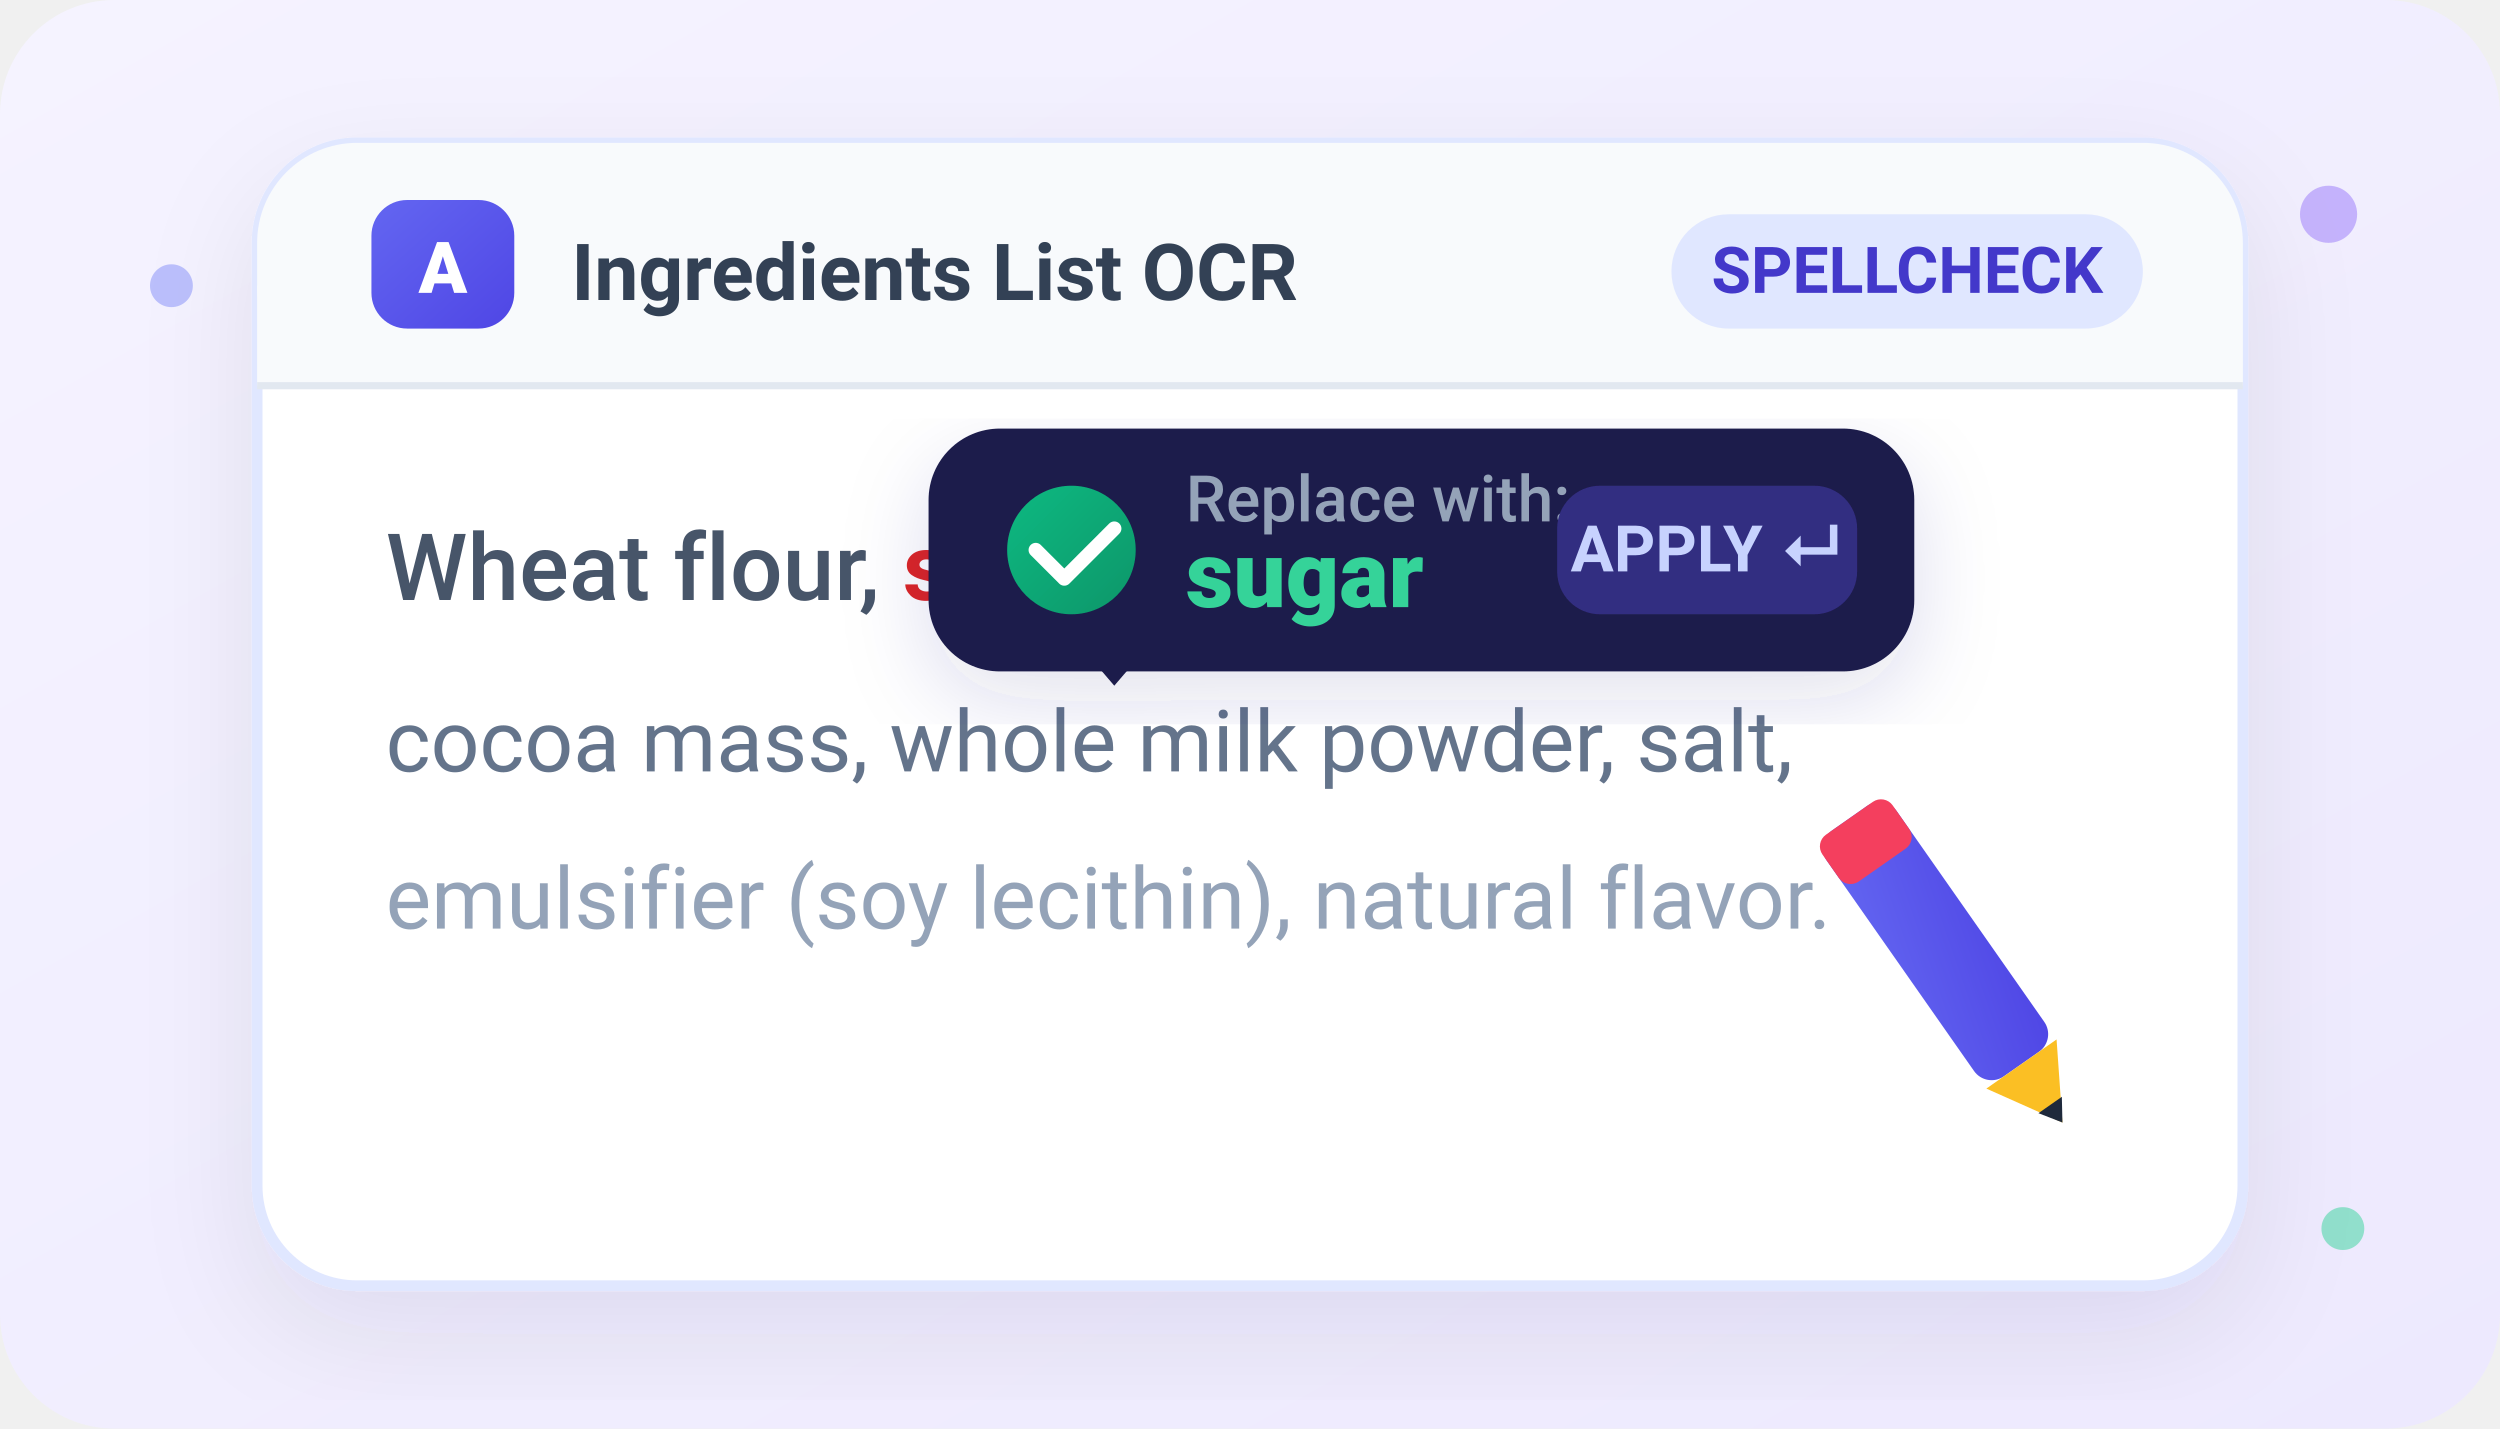
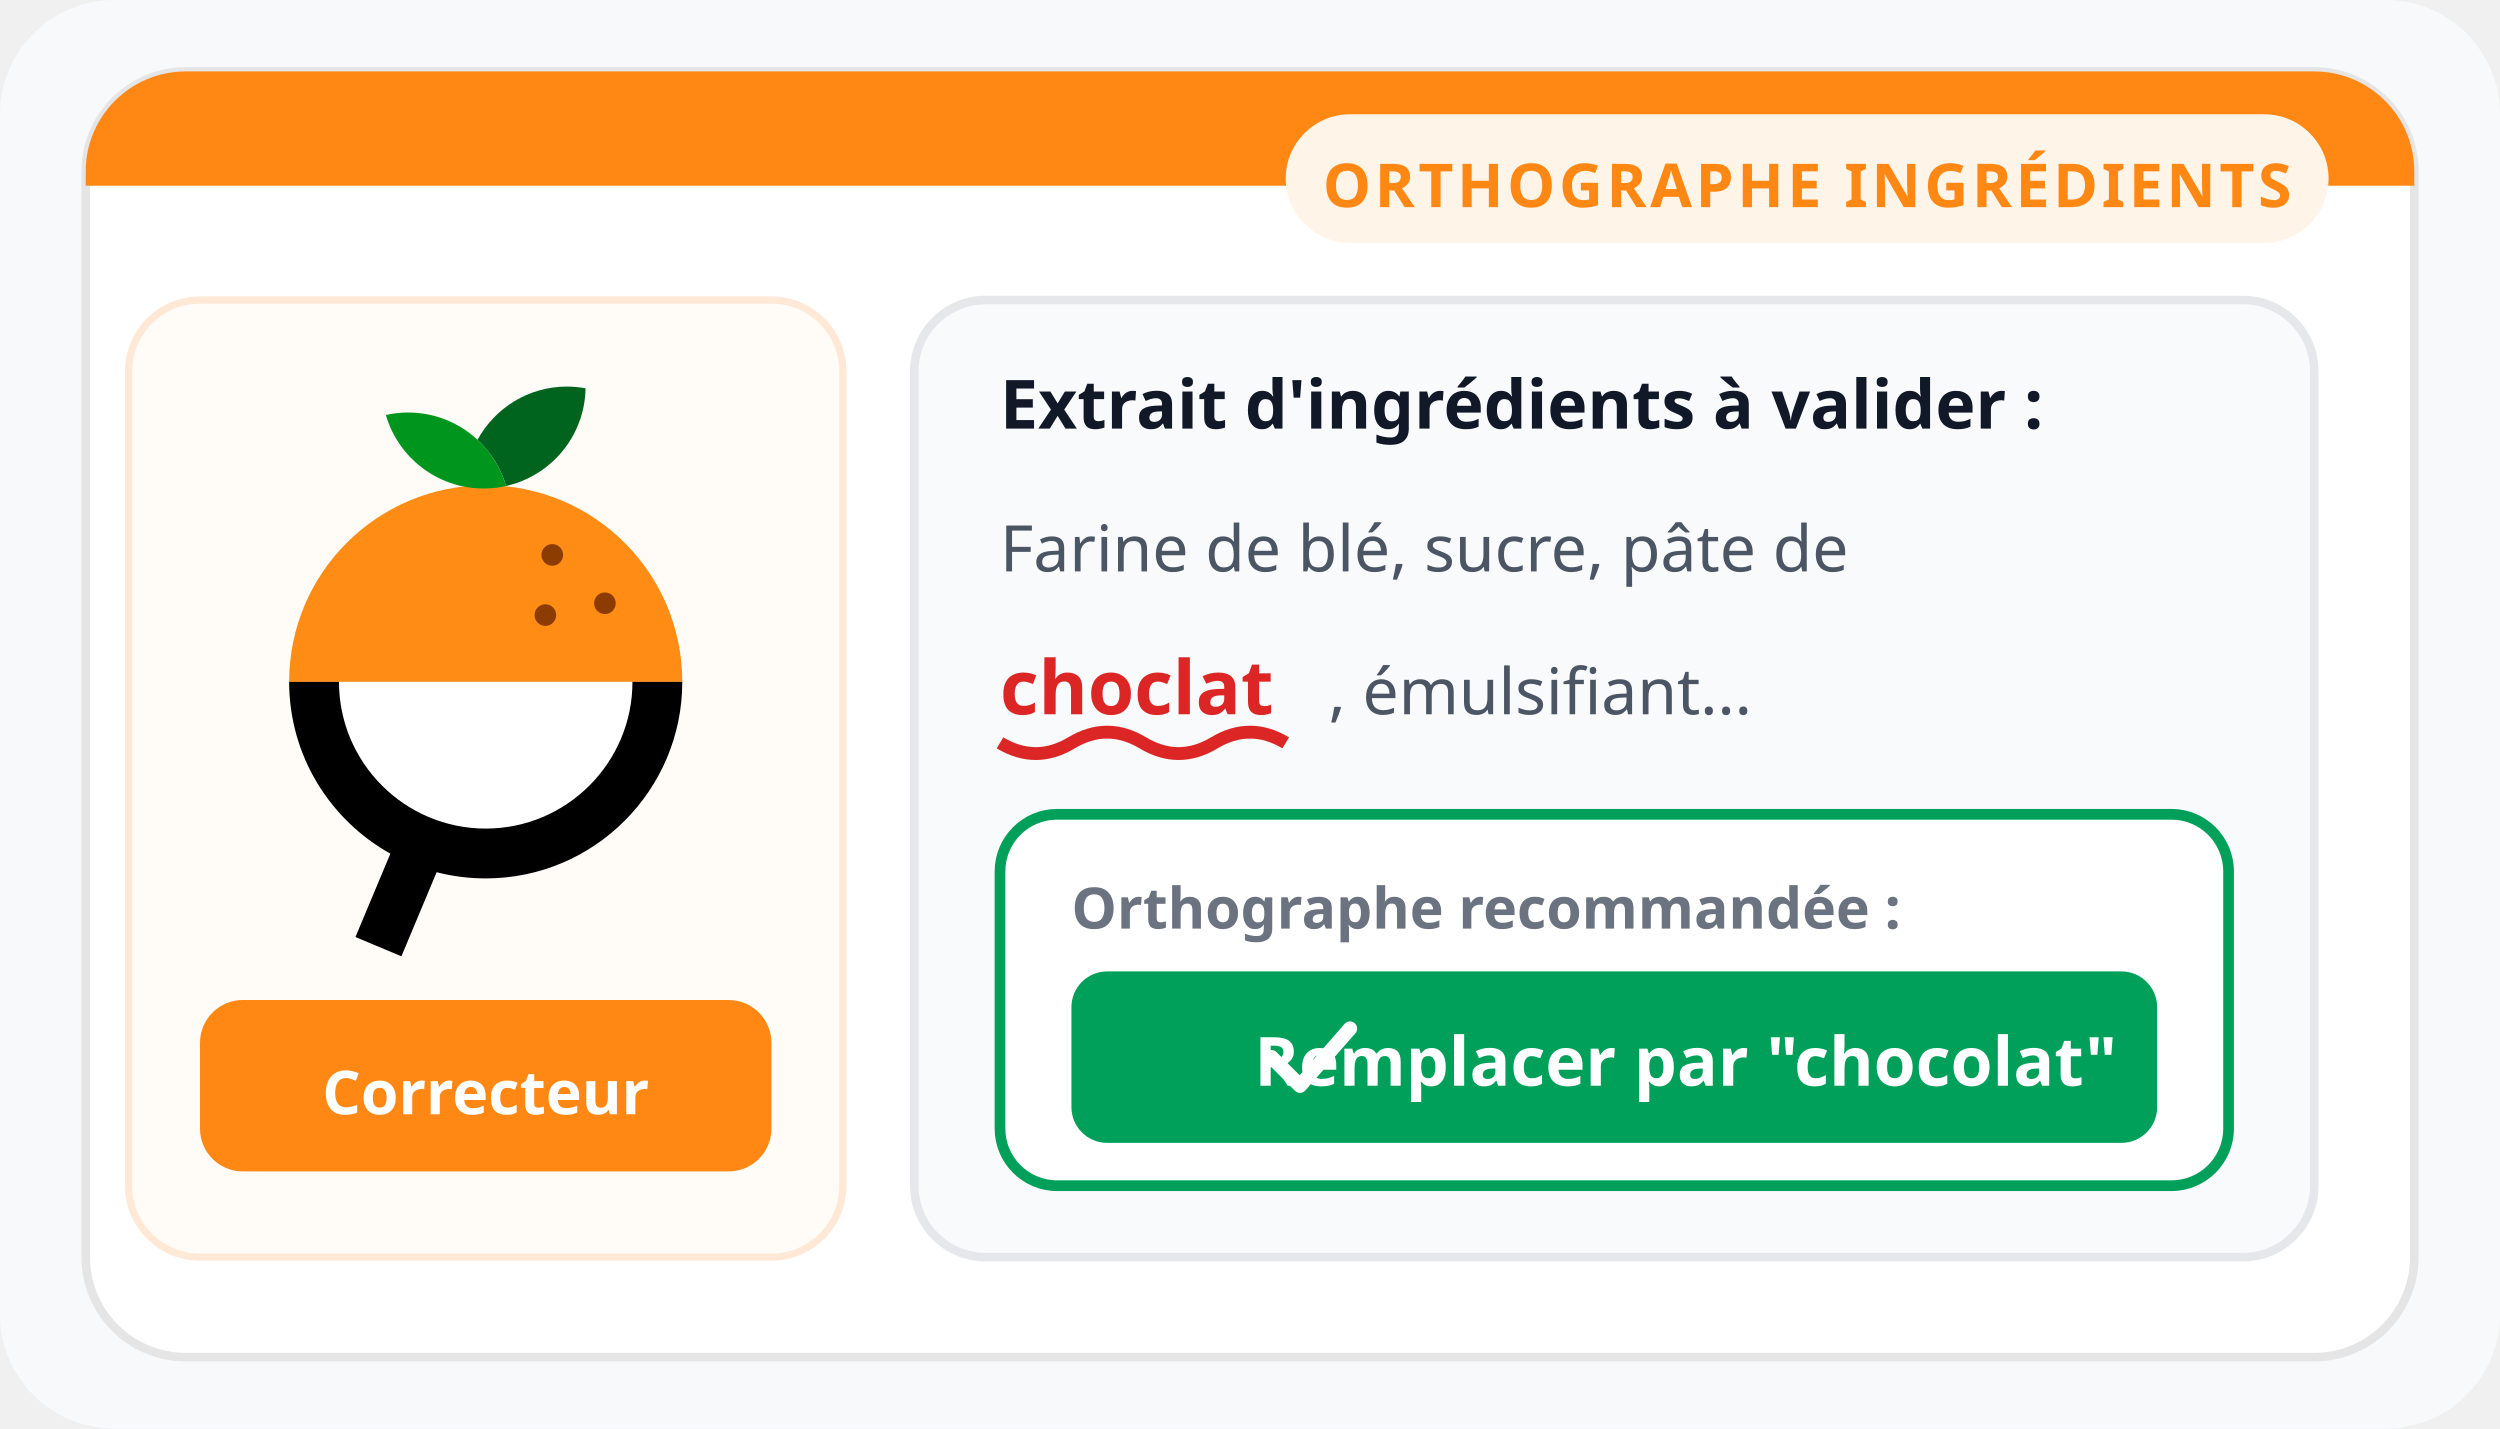
<svg xmlns="http://www.w3.org/2000/svg" viewBox="0 0 350 200" width="100%" height="100%">
-   <defs>
-     <linearGradient id="scBgGrad" x1="0%" y1="0%" x2="100%" y2="100%">
-       <stop offset="0%" stop-color="#f5f3ff" />
-       <stop offset="100%" stop-color="#ede9fe" />
-     </linearGradient>
-     <linearGradient id="scIndigo" x1="0%" y1="0%" x2="100%" y2="100%">
-       <stop offset="0%" stop-color="#6366f1" />
-       <stop offset="100%" stop-color="#4f46e5" />
-     </linearGradient>
-     <linearGradient id="scGreen" x1="0%" y1="0%" x2="100%" y2="100%">
-       <stop offset="0%" stop-color="#10b981" />
-       <stop offset="100%" stop-color="#059669" />
-     </linearGradient>
-     <filter id="scShadow" x="-10%" y="-10%" width="120%" height="120%">
-       <feDropShadow dx="0" dy="6" stdDeviation="8" flood-color="#1e1b4b" flood-opacity="0.08" />
-     </filter>
-     <filter id="scPopupShadow" x="-15%" y="-15%" width="130%" height="130%">
-       <feDropShadow dx="0" dy="4" stdDeviation="6" flood-color="#312e81" flood-opacity="0.14" />
-     </filter>
-   </defs>
-   <rect width="350" height="200" rx="16" fill="url(#scBgGrad)" />
-   <g filter="url(#scShadow)">
-     <rect x="36" y="20" width="278" height="160" rx="14" fill="#ffffff" stroke="#e0e7ff" stroke-width="1.5" />
+   <rect width="350" height="200" rx="16" fill="#F8F9FA" />
+   <rect x="12" y="10" width="326" height="180" rx="14" fill="#FFFFFF" stroke="#E5E5E5" stroke-width="1.2" />
+   <path d="M 12 24 A 14 14 0 0 1 26 10 L 324 10 A 14 14 0 0 1 338 24 L 338 26 L 12 26 Z" fill="#FF8714" />
+   <rect x="180" y="16" width="146" height="18" rx="9" fill="#FFF4E8" />
+   <text x="253" y="29" font-family="Plus Jakarta Sans, sans-serif" font-size="8.5" font-weight="700" fill="#FF8714" text-anchor="middle" letter-spacing="0.5">ORTHOGRAPHE INGRÉDIENTS</text>
+   <g transform="translate(18, 42)">
+     <rect width="100" height="134" rx="10" fill="#FFFBF7" stroke="#FFE8D6" stroke-width="1" />
+     <svg x="10" y="12" width="80" height="80" viewBox="0 0 178 178">
+       <defs id="offspell_defs3066" />
+       <g id="layer1">
+         <g id="offspell_g2997" transform="translate(-33.85,-30.075)">
+           <g id="offspell_g2989">
+             <path class="f" d="m 61.62,122.32 c 0,-33.82 27.41,-61.23 61.23,-61.23 33.82,0 61.23,27.41 61.23,61.23 z" id="offspell_path2979" style="fill:#ff8c14" />
+             <path class="e" d="m 168.55,122.32 c 0,25.24 -20.46,45.71 -45.71,45.71 -25.24,0 -45.71,-20.46 -45.71,-45.71 z" id="offspell_path2981" style="fill:#ffffff" />
+             <circle class="g" cx="143.58" cy="82.78" r="3.37" id="offspell_circle2983" style="fill:#8c3c00" />
+             <circle class="g" cx="159.98" cy="97.84" r="3.37" id="offspell_circle2985" style="fill:#8c3c00" />
+             <circle class="g" cx="141.43" cy="101.52" r="3.37" id="offspell_circle2987" style="fill:#8c3c00" />
+           </g>
+           <path d="m 93.15,175.84 -10.88,25.97 14.32,6 10.97,-26.19 c 4.89,1.26 10.01,1.93 15.29,1.93 33.76,0 61.23,-27.47 61.23,-61.23 h -15.52 c 0,25.2 -20.5,45.71 -45.71,45.71 -25.21,0 -45.71,-20.5 -45.71,-45.71 H 61.62 c 0,22.99 12.74,43.05 31.53,53.52 z" id="offspell_path2991" />
+           <path class="c" d="m 148.17,30.34 c -12.04,0 -22.5,6.71 -27.88,16.59 4.14,3.86 7.27,8.79 8.89,14.38 14.01,-3.14 24.53,-15.53 24.77,-30.43 -1.87,-0.35 -3.8,-0.53 -5.78,-0.53 z" id="offspell_path2993" style="fill:#00641e" />
+           <path class="d" d="m 98.68,38.42 c -2.38,0 -4.7,0.27 -6.94,0.77 3.83,13.23 16.03,22.91 30.5,22.91 2.38,0 4.7,-0.27 6.94,-0.77 C 125.35,48.1 113.15,38.42 98.68,38.42 Z" id="offspell_path2995" style="fill:#00961e" />
+         </g>
+       </g>
+     </svg>
+     <rect x="10" y="98" width="80" height="24" rx="6" fill="#FF8714" />
+     <text x="50" y="114" font-family="Plus Jakarta Sans, sans-serif" font-size="8.5" font-weight="700" fill="#FFFFFF" text-anchor="middle">Correcteur</text>
  </g>
-   <rect x="36" y="20" width="278" height="34" rx="14" fill="#f8fafc" />
-   <rect x="36" y="40" width="278" height="14" fill="#f8fafc" />
-   <line x1="36" y1="54" x2="314" y2="54" stroke="#e2e8f0" stroke-width="1" />
-   <g transform="translate(52, 28)">
-     <rect width="20" height="18" rx="5" fill="url(#scIndigo)" />
-     <text x="10" y="13" font-family="-apple-system, BlinkMacSystemFont, 'Segoe UI', Roboto, sans-serif" font-size="10" font-weight="900" fill="#ffffff" text-anchor="middle">A</text>
-     <text x="28" y="14" font-family="-apple-system, BlinkMacSystemFont, 'Segoe UI', Roboto, sans-serif" font-size="11" font-weight="700" fill="#334155">Ingredients List OCR</text>
-     <rect x="182" y="2" width="66" height="16" rx="8" fill="#e0e7ff" />
-     <text x="215" y="13" font-family="-apple-system, BlinkMacSystemFont, 'Segoe UI', Roboto, sans-serif" font-size="9" font-weight="700" fill="#4338ca" text-anchor="middle">SPELLCHECK</text>
+   <g transform="translate(128, 42)">
+     <rect width="196" height="134" rx="10" fill="#F9FAFB" stroke="#E5E7EB" stroke-width="1.2" />
+     <text x="12" y="18" font-family="Plus Jakarta Sans, sans-serif" font-size="9.5" font-weight="700" fill="#111827">Extrait d'ingrédients à valider :</text>
+     <text x="12" y="38" font-family="Plus Jakarta Sans, sans-serif" font-size="9" font-weight="500" fill="#4B5563">Farine de blé, sucre, pâte de</text>
+     <text x="12" y="58" font-family="Plus Jakarta Sans, sans-serif" font-size="10.5" font-weight="800" fill="#DC2626">choclat</text>
+     <path d="M 12 62 Q 17 65, 22 62 T 32 62 T 42 62 T 52 62" fill="none" stroke="#DC2626" stroke-width="1.8" />
+     <text x="58" y="58" font-family="Plus Jakarta Sans, sans-serif" font-size="9" font-weight="500" fill="#4B5563">, émulsifiant...</text>
+     <g transform="translate(12, 72)">
+       <rect width="172" height="52" rx="8" fill="#FFFFFF" stroke="#00A05A" stroke-width="1.5" />
+       <text x="10" y="16" font-family="Plus Jakarta Sans, sans-serif" font-size="8" font-weight="600" fill="#6B7280">Orthographe recommandée :</text>
+       <g transform="translate(10, 22)">
+         <rect width="152" height="24" rx="5" fill="#00A05A" />
+         <path d="M 28 12 L 32 16 L 39 8" fill="none" stroke="#FFFFFF" stroke-width="2" stroke-linecap="round" stroke-linejoin="round" />
+         <text x="86" y="16" font-family="Plus Jakarta Sans, sans-serif" font-size="9.5" font-weight="700" fill="#FFFFFF" text-anchor="middle">Remplacer par "chocolat"</text>
+       </g>
+     </g>
  </g>
-   <g transform="translate(54, 70)">
-     <text x="0" y="14" font-family="-apple-system, BlinkMacSystemFont, 'Segoe UI', Roboto, sans-serif" font-size="13" font-weight="500" fill="#475569">
-       Wheat flour, <tspan font-weight="700" fill="#dc2626">surgar</tspan>, vegetable oil,
-     </text>
-     <path d="M82 19 Q85 17 88 19 T94 19 T100 19 T106 19 T112 19 T118 19 T124 19" fill="none" stroke="#ef4444" stroke-width="1.8" stroke-linecap="round" />
-     <text x="0" y="38" font-family="-apple-system, BlinkMacSystemFont, 'Segoe UI', Roboto, sans-serif" font-size="12" font-weight="400" fill="#64748b">
-       cocoa mass, whole milk powder, salt,
-     </text>
-     <text x="0" y="60" font-family="-apple-system, BlinkMacSystemFont, 'Segoe UI', Roboto, sans-serif" font-size="12" font-weight="400" fill="#94a3b8">
-       emulsifier (soy lecithin), natural flavor.
-     </text>
-   </g>
-   <g transform="translate(130, 96)" filter="url(#scPopupShadow)">
-     <polygon points="26,0 20,-7 32,-7" fill="#1e1b4b" />
-     <rect x="0" y="-36" width="138" height="34" rx="10" fill="#1e1b4b" />
-     <circle cx="20" cy="-19" r="9" fill="url(#scGreen)" />
-     <path d="M15 -19 L19 -15 L26 -22" fill="none" stroke="#ffffff" stroke-width="2" stroke-linecap="round" stroke-linejoin="round" />
-     <text x="36" y="-23" font-family="-apple-system, BlinkMacSystemFont, 'Segoe UI', Roboto, sans-serif" font-size="9" font-weight="500" fill="#94a3b8">Replace with:</text>
-     <text x="36" y="-11" font-family="-apple-system, BlinkMacSystemFont, 'Segoe UI', Roboto, sans-serif" font-size="13" font-weight="800" fill="#34d399">sugar</text>
-     <rect x="88" y="-28" width="42" height="18" rx="6" fill="#312e81" />
-     <text x="109" y="-16" font-family="-apple-system, BlinkMacSystemFont, 'Segoe UI', Roboto, sans-serif" font-size="9" font-weight="700" fill="#c7d2fe" text-anchor="middle">APPLY ↵</text>
-   </g>
-   <g transform="translate(254, 118) rotate(-35)">
-     <rect x="0" y="0" width="12" height="42" rx="3" fill="url(#scIndigo)" />
-     <polygon points="0,42 12,42 6,52" fill="#fbbf24" />
-     <polygon points="4,49 8,49 6,52" fill="#1e293b" />
-     <rect x="0" y="0" width="12" height="8" rx="2" fill="#f43f5e" />
-   </g>
-   <circle cx="24" cy="40" r="3" fill="#818cf8" opacity="0.5" />
-   <circle cx="326" cy="30" r="4" fill="#a78bfa" opacity="0.6" />
-   <circle cx="328" cy="172" r="3" fill="#34d399" opacity="0.5" />
</svg>
